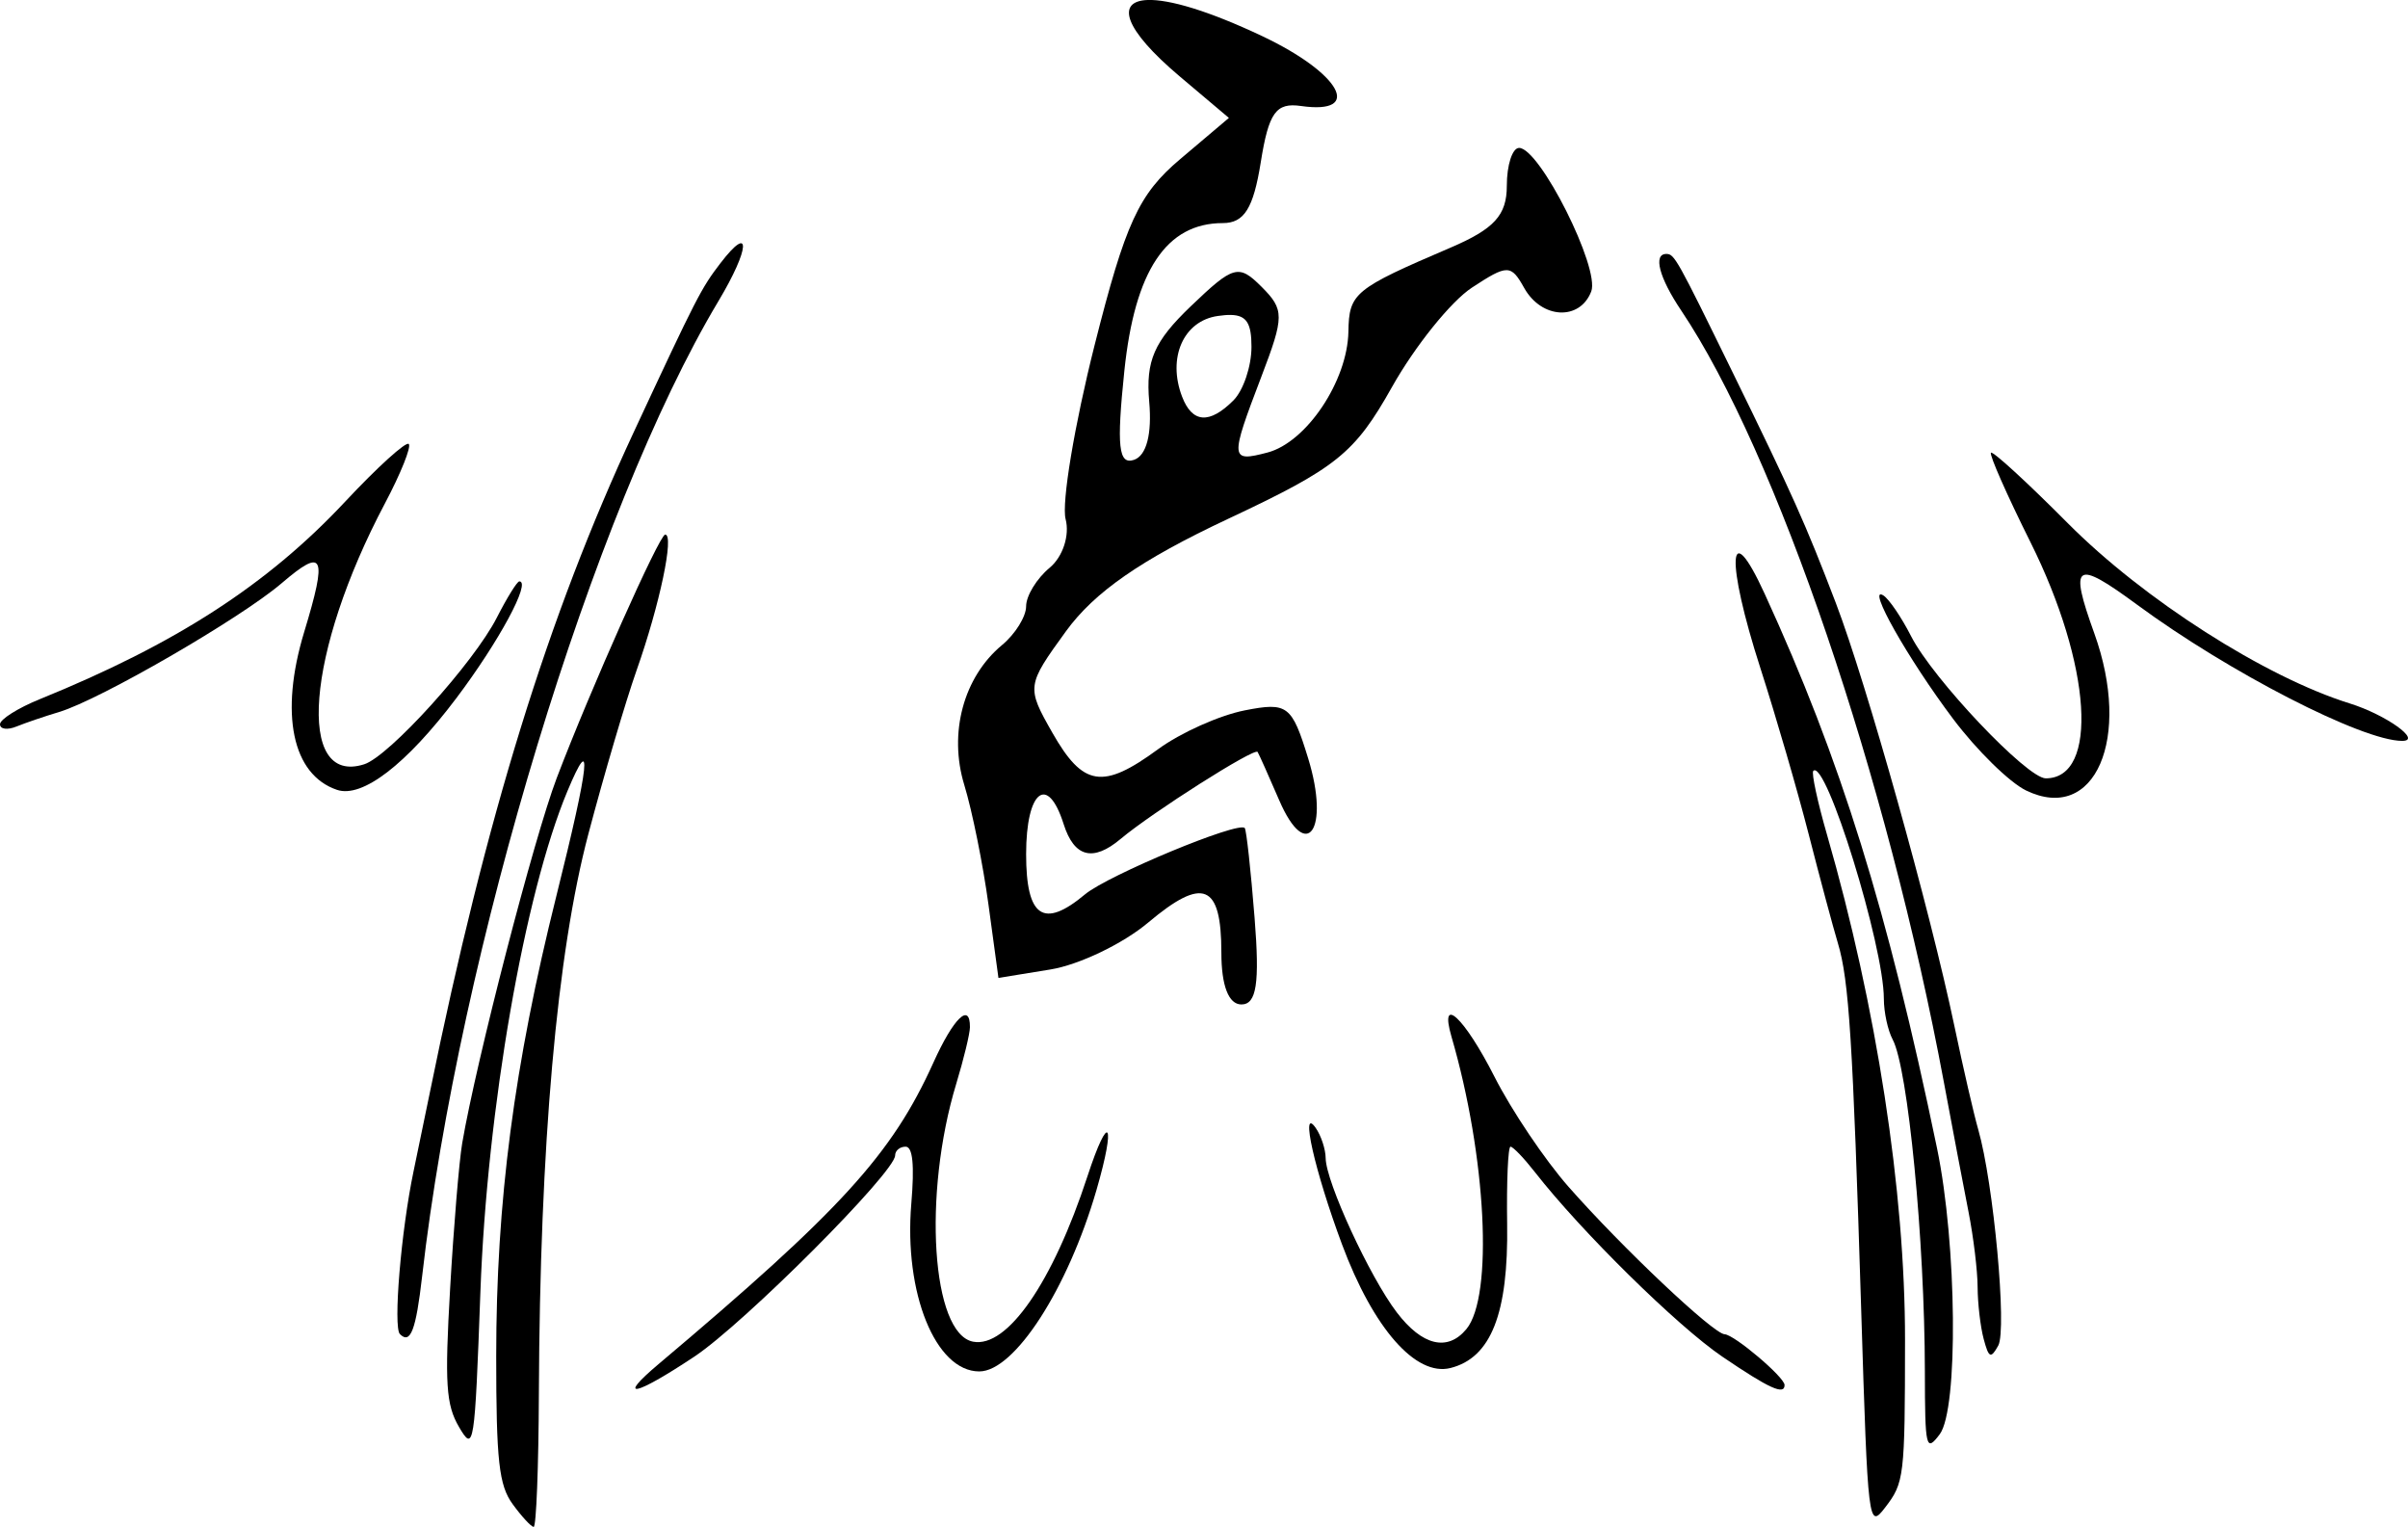
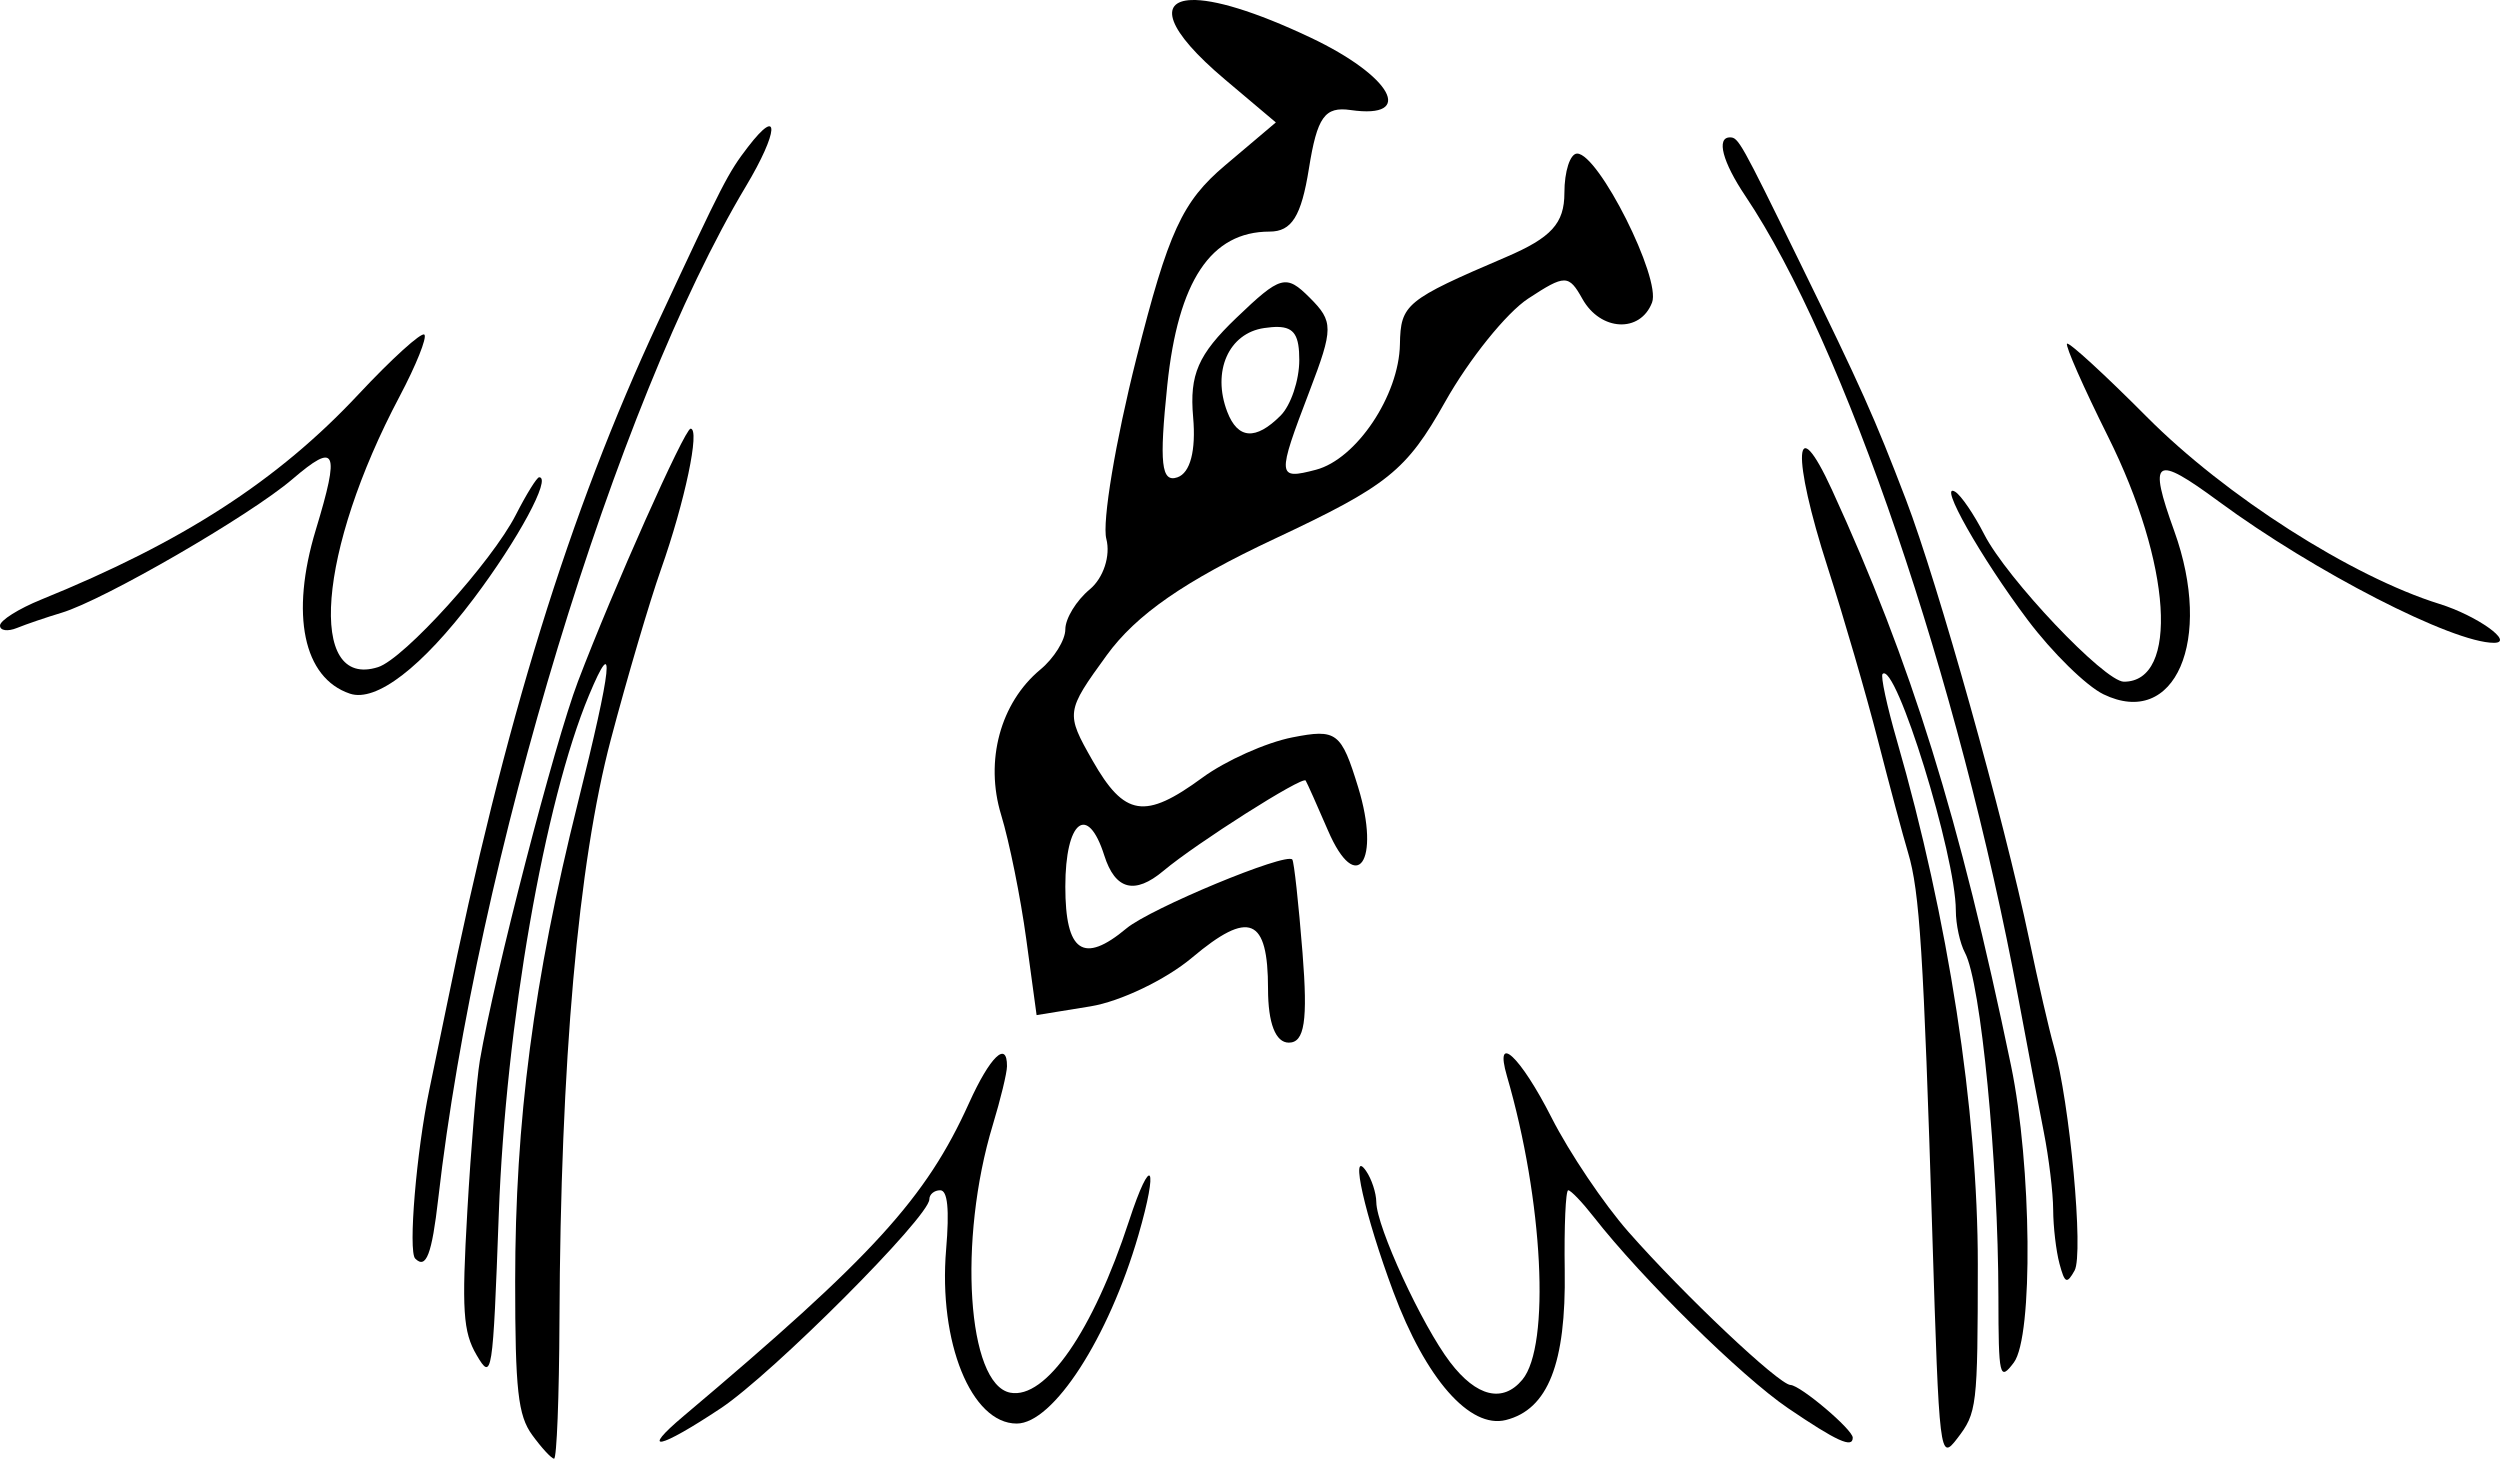
- <svg xmlns="http://www.w3.org/2000/svg" width="649.814" height="411.953" id="svg2" version="1.0">
+ <svg xmlns="http://www.w3.org/2000/svg" width="649.814" height="379.149" id="svg2" version="1.0">
  <defs id="defs4">
    </defs>
-   <g id="layer1" transform="translate(-53.2542,-287.3898)">
-     <g id="g3741">
+   <g id="layer1" transform="translate(-53.2542,-287.3788)">
+     <g id="g3769">
      <g id="g2816">
        <path style="fill:#000000" d="m 230.96,655.428 c 49.266,-41.533 62.978,-56.571 74.176,-81.347 5.454,-12.067 9.92,-16.385 9.861,-9.533 -0.015,1.737 -1.676,8.592 -3.691,15.233 -9.083,29.935 -6.637,67.44 4.538,69.592 9.213,1.774 21.501,-15.986 30.862,-44.608 5.816,-17.782 7.797,-14.736 2.427,3.734 -7.751,26.664 -22.127,48.899 -31.615,48.899 -11.798,0 -20.373,-21.149 -18.343,-45.239 0.881,-10.455 0.389,-15.398 -1.533,-15.398 -1.557,0 -2.83,1.061 -2.83,2.359 0,4.543 -40.783,45.392 -54.231,54.318 -16.045,10.65 -21.144,11.705 -9.621,1.991 z" id="path2810" />
        <path style="fill:#000000" d="m 518.035,653.415 c -12.109,-8.22 -38.037,-33.736 -50.521,-49.72 -2.979,-3.814 -5.966,-6.935 -6.637,-6.935 -0.671,0 -1.081,9.38 -0.91,20.844 0.359,24.161 -4.349,36.125 -15.298,38.873 -9.367,2.351 -20.822,-10.703 -29.258,-33.343 -7.392,-19.837 -11.405,-37.607 -7.099,-31.427 1.453,2.084 2.659,5.747 2.68,8.139 0.057,6.407 11.869,32.02 19.199,41.63 6.852,8.983 13.693,10.629 18.768,4.514 7.329,-8.831 5.406,-46.616 -4.015,-78.916 -3.375,-11.573 3.49,-5.168 11.611,10.83 4.61,9.083 13.603,22.442 19.984,29.686 14.488,16.449 39.074,39.673 42.113,39.78 2.598,0.091 16.178,11.586 16.178,13.695 0,2.829 -4.126,0.95 -16.795,-7.65 z" id="path2808" />
      </g>
-       <g transform="translate(-36.36549,47.16303)" id="g2820">
+       <g transform="translate(-36.36549,14.34827)" id="g2820">
        <g id="g3607">
          <path id="path2806" d="m 591.885,593.906 c -2.274,-73.06 -3.301,-89.246 -6.297,-99.204 -1.298,-4.315 -4.837,-17.509 -7.864,-29.32 -3.027,-11.811 -8.884,-31.96 -13.015,-44.775 -9.457,-29.336 -8.776,-41.751 1.107,-20.206 20.618,44.943 33.152,85.253 46.522,149.62 5.384,25.92 5.801,70.445 0.723,77.177 -3.71,4.918 -3.974,3.796 -4.002,-17.007 -0.047,-35.314 -4.559,-81.784 -8.69,-89.503 -1.308,-2.443 -2.378,-7.39 -2.378,-10.992 0,-14.347 -15.651,-64.876 -19.043,-61.483 -0.542,0.542 1.133,8.322 3.721,17.289 13.338,46.201 21.066,96.253 21.034,136.239 -0.029,37.037 -0.202,38.493 -5.377,45.222 -4.509,5.863 -4.643,4.754 -6.443,-53.057 z" style="fill:#000000" />
          <path id="path2802" d="m 624.925,601.471 c -0.879,-3.285 -1.614,-9.581 -1.633,-13.991 -0.019,-4.41 -1.117,-13.506 -2.44,-20.212 -1.323,-6.707 -4.311,-22.426 -6.64,-34.932 -15.328,-82.294 -45.219,-170.093 -70.946,-208.392 -5.921,-8.814 -7.594,-15.204 -3.982,-15.204 2.184,0 2.8,1.101 17.88,31.915 16.352,33.414 19.641,40.762 27.862,62.249 8.318,21.74 25.47,82.942 32.027,114.274 2.326,11.117 5.21,23.623 6.407,27.792 4.139,14.405 7.804,54.006 5.396,58.308 -2.015,3.601 -2.549,3.356 -3.931,-1.805 z" style="fill:#000000" />
          <path id="path2798" d="m 636.367,453.494 c -4.471,-2.165 -13.336,-10.864 -19.7,-19.329 -12.204,-16.234 -23.476,-36.176 -18.825,-33.301 1.512,0.934 4.89,5.895 7.506,11.024 5.874,11.514 31.293,38.335 36.33,38.335 14.368,0 12.378,-30.614 -4.144,-63.754 -6.357,-12.75 -11.145,-23.596 -10.64,-24.1 0.505,-0.505 9.841,8.059 20.747,19.03 20.429,20.551 53.197,41.49 76.081,48.616 9.746,3.035 19.634,10.102 14.133,10.102 -10.743,0 -46.718,-18.481 -71.531,-36.748 -16.733,-12.318 -18.375,-11.226 -11.559,7.693 10.219,28.365 0.211,51.445 -18.399,42.432 z" style="fill:#000000" />
        </g>
      </g>
-       <g transform="translate(51.51778,57.18262)" id="g2825">
+       <g transform="translate(51.51778,24.36787)" id="g2825">
        <path style="fill:#000000" d="m 140.063,635.999 c -3.687,-5.071 -4.421,-11.69 -4.421,-39.874 0,-41.75 4.8,-78.441 16.263,-124.311 8.941,-35.78 9.875,-44.724 2.935,-28.114 -11.574,27.699 -21.658,85.692 -23.458,134.9 -1.543,42.165 -1.75,43.483 -5.761,36.634 -3.534,-6.032 -3.897,-11.677 -2.413,-37.422 0.961,-16.675 2.426,-34.297 3.255,-39.161 3.777,-22.162 19.388,-82.459 25.51,-98.534 9.124,-23.958 27.717,-65.689 29.267,-65.689 2.516,0 -1.474,18.946 -7.716,36.634 -2.942,8.337 -8.805,28.234 -13.028,44.214 -8.49,32.124 -13.073,83.986 -13.34,150.96 -0.079,19.802 -0.712,35.968 -1.407,35.923 -0.695,-0.044 -3.253,-2.817 -5.685,-6.161 z" id="path2804" />
        <path style="fill:#000000" d="m 109.658,590.148 c -1.861,-1.861 0.322,-27.937 3.677,-43.917 1.313,-6.253 3.312,-15.917 4.444,-21.475 15.066,-74.021 31.847,-128.315 55.051,-178.119 16.902,-36.278 18.13,-38.668 23.332,-45.439 8.369,-10.893 7.998,-4.035 -0.555,10.256 -33.742,56.378 -69.933,175.455 -79.954,263.071 -1.666,14.569 -3.158,18.459 -5.993,15.624 z" id="path2800" />
        <path style="fill:#000000" d="m 92.691,443.311 c -12.112,-4.076 -15.548,-20.572 -8.87,-42.584 6.312,-20.807 5.33,-22.934 -6.076,-13.171 -11.067,9.473 -49.004,31.428 -60.012,34.731 -3.935,1.18 -9.144,2.955 -11.575,3.943 -2.432,0.988 -4.421,0.711 -4.421,-0.616 0,-1.327 4.832,-4.375 10.738,-6.772 36.763,-14.925 61.443,-30.886 82.408,-53.298 8.697,-9.297 16.418,-16.297 17.16,-15.556 0.741,0.741 -2.156,7.965 -6.439,16.053 -21.223,40.083 -24.096,76.244 -5.592,70.371 6.745,-2.141 29.581,-27.385 35.801,-39.577 2.742,-5.375 5.472,-9.772 6.066,-9.772 3.276,0 -5.506,16.274 -17.023,31.545 C 111.386,436.464 99.492,445.6 92.691,443.311 z" id="path2796" />
      </g>
-       <path id="path2794" transform="translate(53.2542,287.3898)" d="M 309.656 0 C 301.188 0.322 303.069 7.715 318.406 20.656 L 331.625 31.812 L 318.438 42.969 C 307.287 52.389 303.706 60.164 295.375 93.156 C 289.952 114.631 286.432 135.74 287.562 140.062 C 288.71 144.451 286.803 150.238 283.25 153.188 C 279.75 156.092 276.906 160.764 276.906 163.562 C 276.906 166.361 273.983 171.063 270.406 174.031 C 260.022 182.649 255.933 197.756 260.219 211.781 C 262.335 218.707 265.279 233.24 266.75 244.094 L 269.438 263.844 L 283.469 261.562 C 291.182 260.311 303.051 254.622 309.844 248.906 C 324.682 236.421 329.594 238.433 329.594 257.031 C 329.594 265.948 331.548 271 335 271 C 339.087 271 339.962 265.326 338.562 247.688 C 337.545 234.867 336.349 223.94 335.906 223.406 C 334.294 221.463 299.004 236.112 292.781 241.312 C 281.573 250.68 276.906 247.467 276.906 230.438 C 276.906 213.309 282.696 208.683 287.031 222.344 C 289.871 231.29 294.941 232.611 302.406 226.344 C 310.922 219.194 338.613 201.609 339.375 202.875 C 339.777 203.543 342.4 209.404 345.188 215.875 C 352.578 233.03 358.944 223.921 353.031 204.656 C 348.613 190.261 347.449 189.391 335.906 191.656 C 329.093 192.994 318.573 197.696 312.531 202.125 C 297.579 213.087 292.288 212.273 283.969 197.656 C 276.974 185.366 277.036 184.934 287.656 170.312 C 295.346 159.725 307.901 151.016 331.375 140 C 360.719 126.23 365.552 122.357 375.625 104.438 C 381.843 93.376 391.564 81.299 397.219 77.594 C 406.816 71.306 407.744 71.311 411.312 77.688 C 416.007 86.076 426.341 86.613 429.406 78.625 C 431.815 72.347 415.507 39.906 409.938 39.906 C 408.118 39.906 406.625 44.515 406.625 50.125 C 406.625 58.053 403.253 61.755 391.438 66.812 C 365.381 77.966 364.06 79.059 363.875 89.469 C 363.638 102.783 352.551 119.343 342.031 122.094 C 331.932 124.735 331.861 123.95 340.375 101.656 C 346.609 85.333 346.619 83.557 340.438 77.375 C 334.256 71.193 332.872 71.581 321.344 82.625 C 311.423 92.13 309.15 97.339 310.125 108.406 C 310.894 117.13 309.377 122.919 306.031 124.062 C 301.835 125.497 301.296 120.458 303.406 100.125 C 306.221 73.003 314.752 60.188 330 60.188 C 335.757 60.188 338.238 56.202 340.219 43.812 C 342.37 30.358 344.326 27.628 351.062 28.594 C 368.022 31.026 361.778 19.757 340.625 9.75 C 326.098 2.877 315.451 -0.22 309.656 0 z M 332.156 84.969 C 336.488 85.058 337.719 87.362 337.719 93.562 C 337.719 98.846 335.519 105.356 332.844 108.031 C 326.375 114.5 321.732 114.151 319 107.031 C 314.967 96.521 319.364 86.571 328.625 85.25 C 329.978 85.057 331.157 84.948 332.156 84.969 z " style="fill:#000000" />
+       <path id="path2794" d="m 362.91,287.39 c -8.469,0.322 -6.587,7.715 8.75,20.656 l 13.219,11.156 -13.188,11.156 c -11.151,9.42 -14.732,17.196 -23.062,50.188 -5.423,21.475 -8.943,42.584 -7.812,46.906 1.148,4.389 -0.759,10.176 -4.312,13.125 -3.499,2.904 -6.344,7.577 -6.344,10.375 0,2.798 -2.923,7.5 -6.5,10.469 -10.384,8.618 -14.473,23.725 -10.188,37.75 2.116,6.925 5.06,21.458 6.531,32.312 l 2.688,19.75 14.031,-2.281 c 7.713,-1.252 19.583,-6.941 26.375,-12.656 14.838,-12.486 19.75,-10.473 19.75,8.125 0,8.916 1.954,13.969 5.406,13.969 4.087,0 4.962,-5.674 3.562,-23.312 -1.017,-12.821 -2.214,-23.748 -2.656,-24.281 -1.613,-1.943 -36.902,12.706 -43.125,17.906 -11.209,9.368 -15.875,6.155 -15.875,-10.875 0,-17.129 5.789,-21.754 10.125,-8.094 2.84,8.947 7.91,10.268 15.375,4 8.515,-7.15 36.207,-24.735 36.969,-23.469 0.402,0.668 3.025,6.529 5.812,13 7.391,17.155 13.756,8.046 7.844,-11.219 -4.418,-14.395 -5.582,-15.266 -17.125,-13 -6.813,1.337 -17.334,6.04 -23.375,10.469 -14.952,10.962 -20.243,10.148 -28.562,-4.469 -6.995,-12.29 -6.933,-12.723 3.688,-27.344 7.69,-10.587 20.245,-19.297 43.719,-30.312 29.344,-13.77 34.177,-17.643 44.25,-35.562 6.218,-11.061 15.939,-23.139 21.594,-26.844 9.597,-6.288 10.525,-6.283 14.094,0.094 4.695,8.389 15.028,8.926 18.094,0.938 2.409,-6.278 -13.899,-38.719 -19.469,-38.719 -1.819,0 -3.312,4.609 -3.312,10.219 0,7.928 -3.372,11.63 -15.188,16.688 -26.056,11.153 -27.377,12.246 -27.562,22.656 -0.237,13.315 -11.324,29.874 -21.844,32.625 -10.099,2.641 -10.17,1.857 -1.656,-20.438 6.234,-16.323 6.244,-18.1 0.062,-24.281 -6.182,-6.182 -7.566,-5.794 -19.094,5.25 -9.921,9.505 -12.194,14.714 -11.219,25.781 0.769,8.724 -0.748,14.513 -4.094,15.656 -4.197,1.434 -4.735,-3.605 -2.625,-23.938 2.815,-27.122 11.346,-39.938 26.594,-39.938 5.757,0 8.238,-3.986 10.219,-16.375 2.151,-13.454 4.107,-16.185 10.844,-15.219 16.96,2.432 10.715,-8.837 -10.438,-18.844 -14.527,-6.873 -25.174,-9.97 -30.969,-9.75 z m 22.5,84.969 c 4.331,0.089 5.562,2.393 5.562,8.594 0,5.283 -2.199,11.793 -4.875,14.469 -6.469,6.469 -11.112,6.119 -13.844,-1 -4.033,-10.51 0.364,-20.46 9.625,-21.781 1.353,-0.193 2.532,-0.302 3.531,-0.281 z" style="fill:#000000" />
    </g>
  </g>
</svg>
